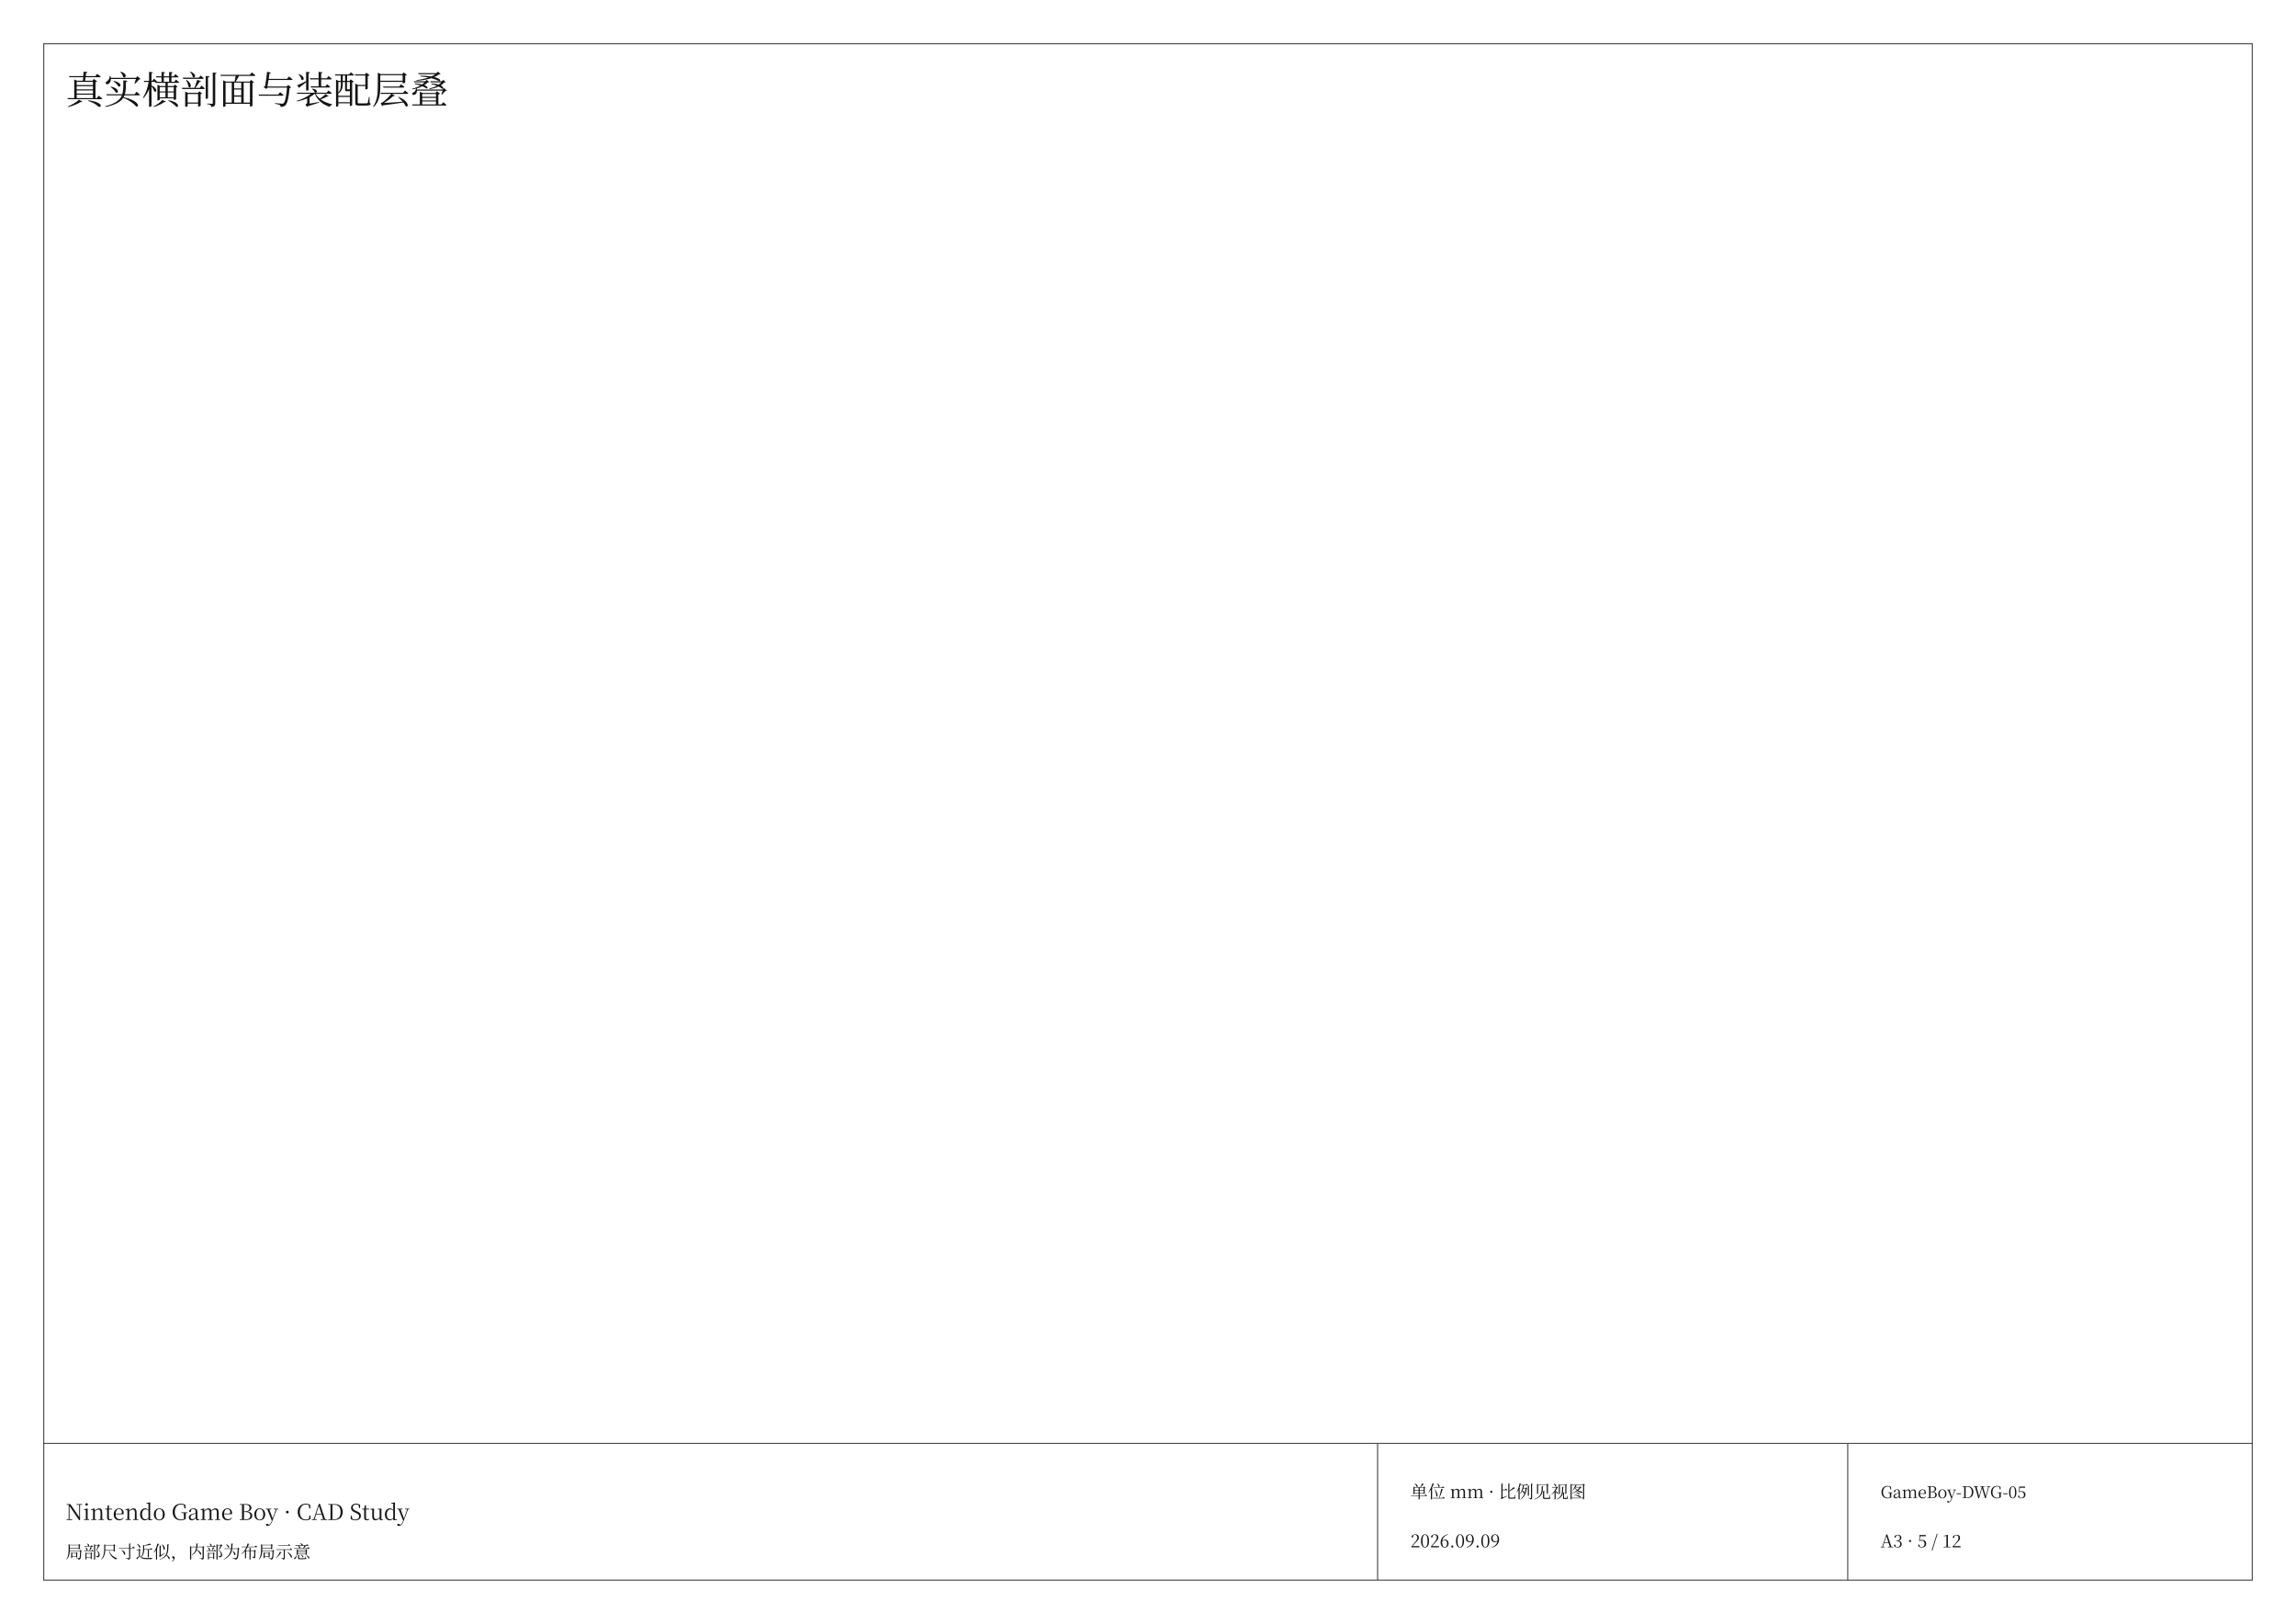
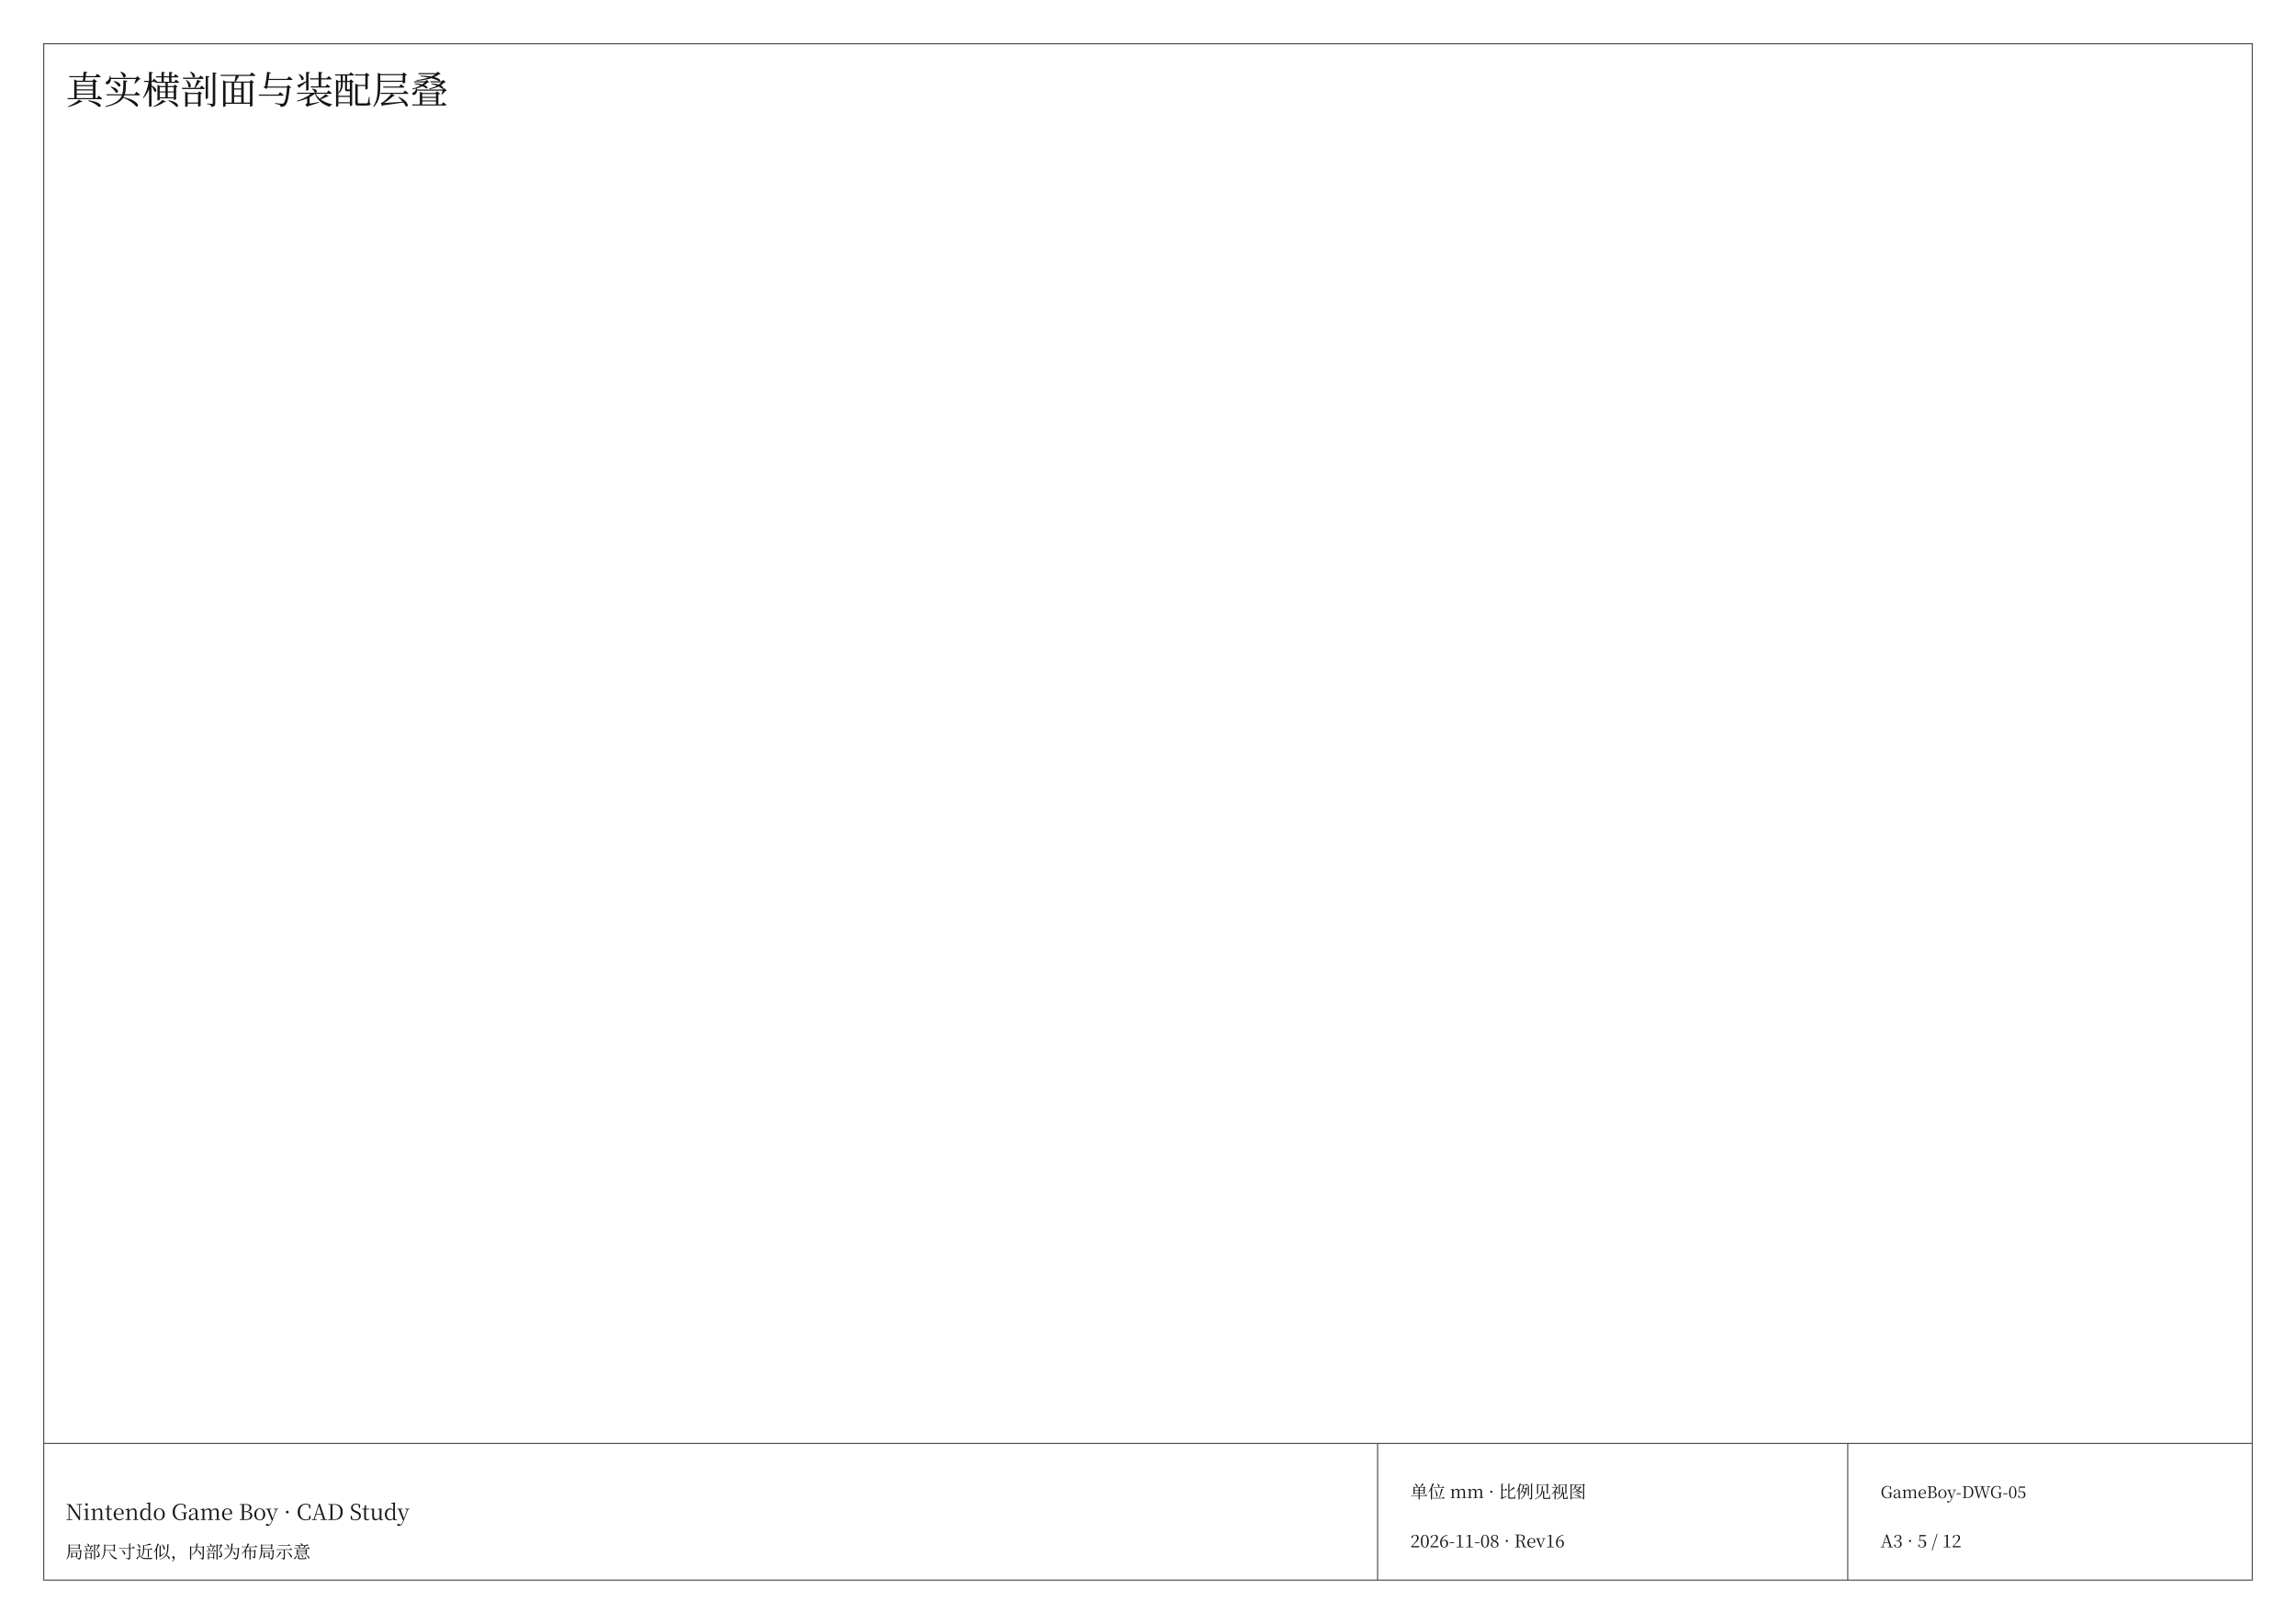
<svg xmlns="http://www.w3.org/2000/svg" width="420mm" height="297mm" viewBox="0 0 420 297">
  <g fill="none" stroke="#504e49" stroke-width=".2">
    <rect x="8" y="8" width="404" height="281" />
    <path d="M 8 264 H 412 M 252 264 V 289 M 338 264 V 289" />
  </g>
  <g font-family="Noto Serif CJK SC" fill="#141413">
    <text x="12" y="19" font-size="7.0">真实横剖面与装配层叠</text>
    <text x="12" y="278" font-size="4.0">Nintendo Game Boy · CAD Study</text>
    <text x="12" y="285" font-size="3.2">局部尺寸近似，内部为布局示意</text>
    <text x="258" y="274" font-size="3.2">单位 mm · 比例见视图</text>
-     <text x="258" y="283" font-size="3.2">2026.09.09</text>
+     <text x="258" y="283" font-size="3.2">2026-11-08 · Rev16</text>
    <text x="344" y="274" font-size="3.0">GameBoy-DWG-05</text>
    <text x="344" y="283" font-size="3.2">A3 · 5 / 12</text>
  </g>
</svg>
